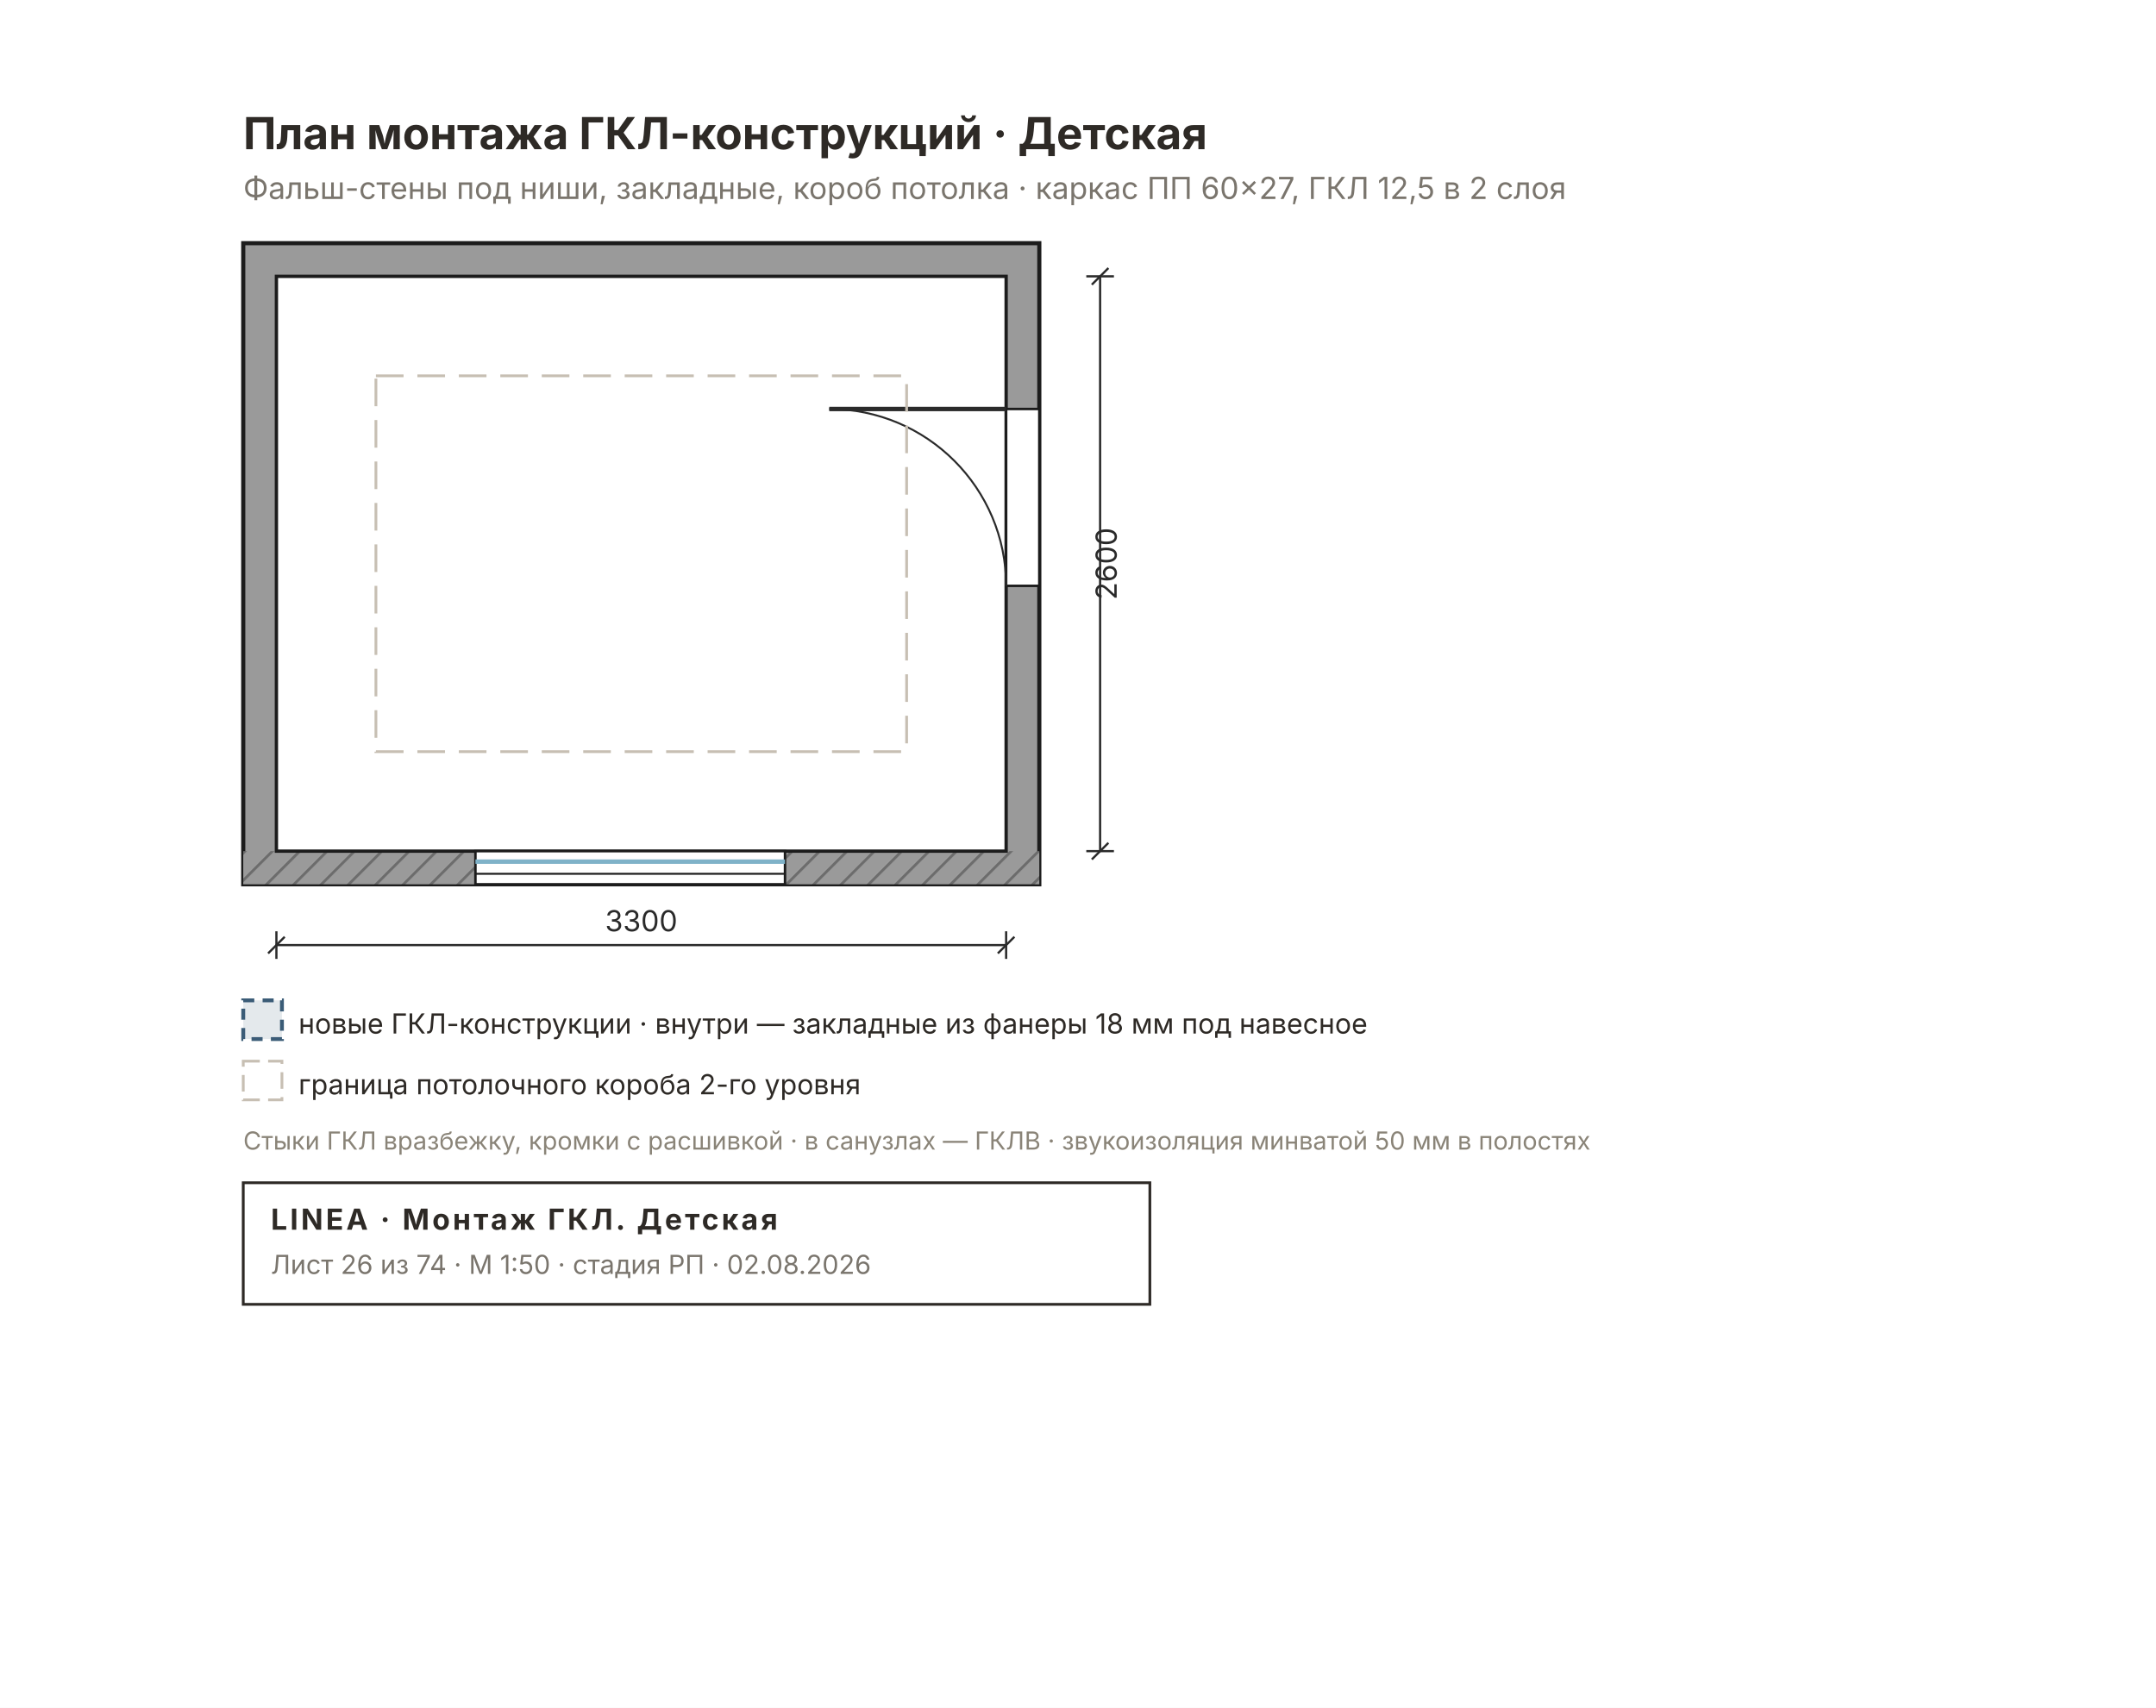
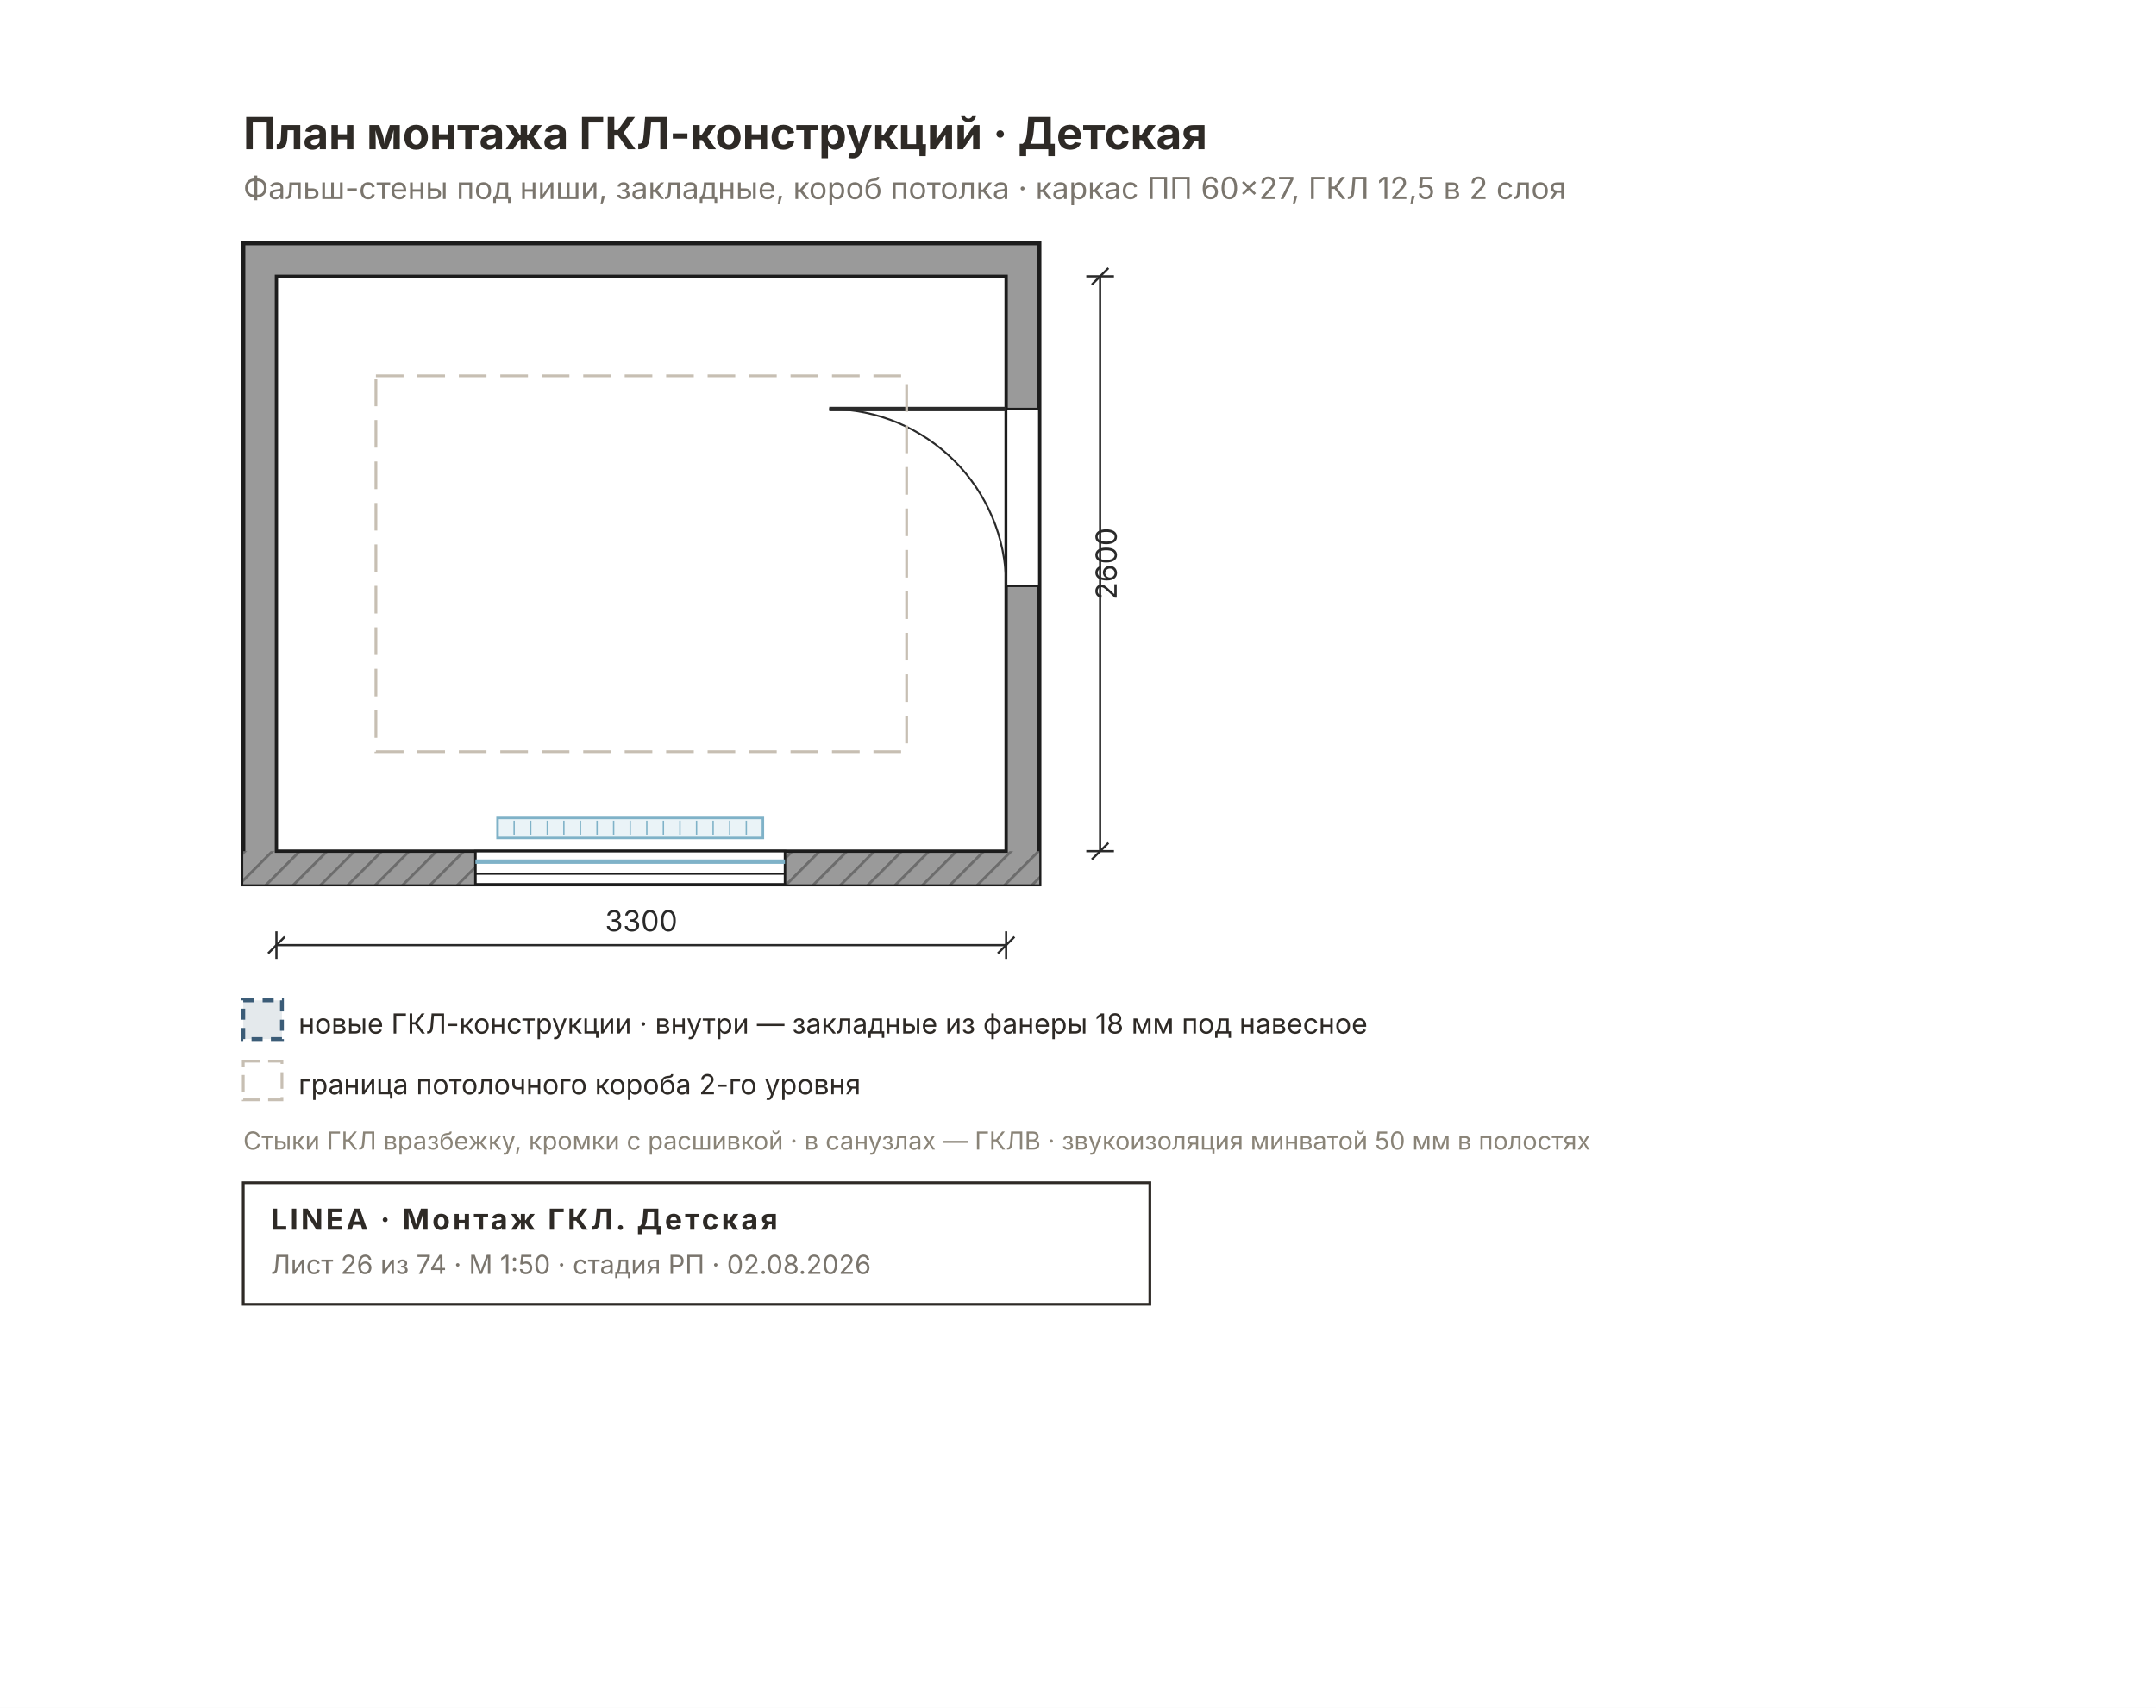
<svg xmlns="http://www.w3.org/2000/svg" width="780" height="618" viewBox="0 0 780 618" font-family="Inter, &quot;Helvetica Neue&quot;, Arial, sans-serif">
  <rect width="780" height="618" fill="#FFFFFF" />
  <defs>
    <pattern id="rh26" width="7" height="7" patternUnits="userSpaceOnUse" patternTransform="rotate(45)">
      <rect width="7" height="7" fill="#9A9A9A" />
      <line x1="0" y1="0" x2="0" y2="7" stroke="#6E6E6E" stroke-width="2" />
    </pattern>
  </defs>
  <rect x="88" y="88" width="288" height="232" fill="#9A9A9A" stroke="#1C1C1C" stroke-width="1.5" />
  <rect x="88" y="308" width="288" height="12" fill="url(#rh26)" />
  <rect x="100" y="100" width="264" height="208" fill="#FFFFFF" stroke="#1C1C1C" stroke-width="1.2" />
  <rect x="172" y="308" width="112" height="12" fill="#FFFFFF" stroke="#1C1C1C" stroke-width="0.9" />
  <line x1="172" y1="311.8" x2="284" y2="311.8" stroke="#7FB2C8" stroke-width="1.6" />
  <line x1="172" y1="316.2" x2="284" y2="316.2" stroke="#1C1C1C" stroke-width="0.7" />
+   <rect x="180" y="296" width="96" height="7.2" fill="#EAF3F7" stroke="#7FB2C8" stroke-width="0.9" />
+   <line x1="186" y1="297" x2="186" y2="302.2" stroke="#7FB2C8" stroke-width="0.5" />
+   <line x1="192" y1="297" x2="192" y2="302.2" stroke="#7FB2C8" stroke-width="0.5" />
+   <line x1="198" y1="297" x2="198" y2="302.2" stroke="#7FB2C8" stroke-width="0.5" />
+   <line x1="204" y1="297" x2="204" y2="302.2" stroke="#7FB2C8" stroke-width="0.5" />
+   <line x1="210" y1="297" x2="210" y2="302.2" stroke="#7FB2C8" stroke-width="0.5" />
+   <line x1="216" y1="297" x2="216" y2="302.2" stroke="#7FB2C8" stroke-width="0.5" />
+   <line x1="222" y1="297" x2="222" y2="302.2" stroke="#7FB2C8" stroke-width="0.5" />
+   <line x1="228" y1="297" x2="228" y2="302.2" stroke="#7FB2C8" stroke-width="0.5" />
+   <line x1="234" y1="297" x2="234" y2="302.2" stroke="#7FB2C8" stroke-width="0.5" />
+   <line x1="240" y1="297" x2="240" y2="302.2" stroke="#7FB2C8" stroke-width="0.5" />
+   <line x1="246" y1="297" x2="246" y2="302.2" stroke="#7FB2C8" stroke-width="0.5" />
+   <line x1="252" y1="297" x2="252" y2="302.2" stroke="#7FB2C8" stroke-width="0.5" />
+   <line x1="258" y1="297" x2="258" y2="302.2" stroke="#7FB2C8" stroke-width="0.5" />
+   <line x1="264" y1="297" x2="264" y2="302.2" stroke="#7FB2C8" stroke-width="0.5" />
+   <line x1="270" y1="297" x2="270" y2="302.2" stroke="#7FB2C8" stroke-width="0.5" />
  <rect x="364" y="148" width="12" height="64" fill="#FFFFFF" stroke="#1C1C1C" stroke-width="0.9" />
  <line x1="364" y1="148" x2="300" y2="148" stroke="#2A2A2A" stroke-width="1.6" />
  <path d="M 364 212 A 64 64 0 0 0 300 148" fill="none" stroke="#2A2A2A" stroke-width="0.7" />
  <rect x="136" y="136" width="192" height="136" fill="none" stroke="#C7BFB3" stroke-width="1" stroke-dasharray="10 5" />
  <text x="88" y="54" font-size="16" font-weight="700" fill="#2E2A26">План монтажа ГКЛ-конструкций · Детская</text>
  <text x="88" y="72" font-size="11" fill="#7A756D">Фальш-стены под ниши, закладные, короб потолка · каркас ПП 60×27, ГКЛ 12,5 в 2 слоя</text>
  <g stroke="#2A2A2A" stroke-width="0.8" fill="none">
    <line x1="100" y1="342" x2="364" y2="342" />
    <line x1="100" y1="337" x2="100" y2="347" />
    <line x1="364" y1="337" x2="364" y2="347" />
    <line x1="97" y1="345" x2="103" y2="339" />
    <line x1="361" y1="345" x2="367" y2="339" />
  </g>
  <text x="232" y="337" font-size="10.5" fill="#2A2A2A" text-anchor="middle">3300</text>
  <g stroke="#2A2A2A" stroke-width="0.8" fill="none">
    <line x1="398" y1="100" x2="398" y2="308" />
    <line x1="393" y1="100" x2="403" y2="100" />
    <line x1="393" y1="308" x2="403" y2="308" />
    <line x1="395" y1="103" x2="401" y2="97" />
    <line x1="395" y1="311" x2="401" y2="305" />
  </g>
  <text x="404" y="204" font-size="10.5" fill="#2A2A2A" transform="rotate(-90 404 204)" text-anchor="middle">2600</text>
  <g font-size="10" fill="#2E2A26">
    <rect x="88" y="362" width="14" height="14" fill="#3B5C7722" stroke="#3B5C77" stroke-width="1.4" stroke-dasharray="4 3" />
    <text x="108" y="374">новые ГКЛ-конструкции · внутри — закладные из фанеры 18 мм под навесное</text>
    <rect x="88" y="384" width="14" height="14" fill="none" stroke="#C7BFB3" stroke-width="1" stroke-dasharray="6 3" />
    <text x="108" y="396">граница потолочного короба 2-го уровня</text>
  </g>
  <text x="88" y="416" font-size="9" fill="#8A8478">Стыки ГКЛ вразбежку, кромки с расшивкой · в санузлах — ГКЛВ · звукоизоляция минватой 50 мм в полостях</text>
  <g>
    <rect x="88" y="428" width="328" height="44" fill="none" stroke="#2E2A26" stroke-width="1" />
    <text x="98" y="445" font-size="10.5" font-weight="700" fill="#2E2A26" letter-spacing="1">LINEA · Монтаж ГКЛ. Детская</text>
    <text x="98" y="461" font-size="9.5" fill="#7A756D">Лист 26 из 74 · М 1:50 · стадия РП · 02.08.2026</text>
  </g>
</svg>
